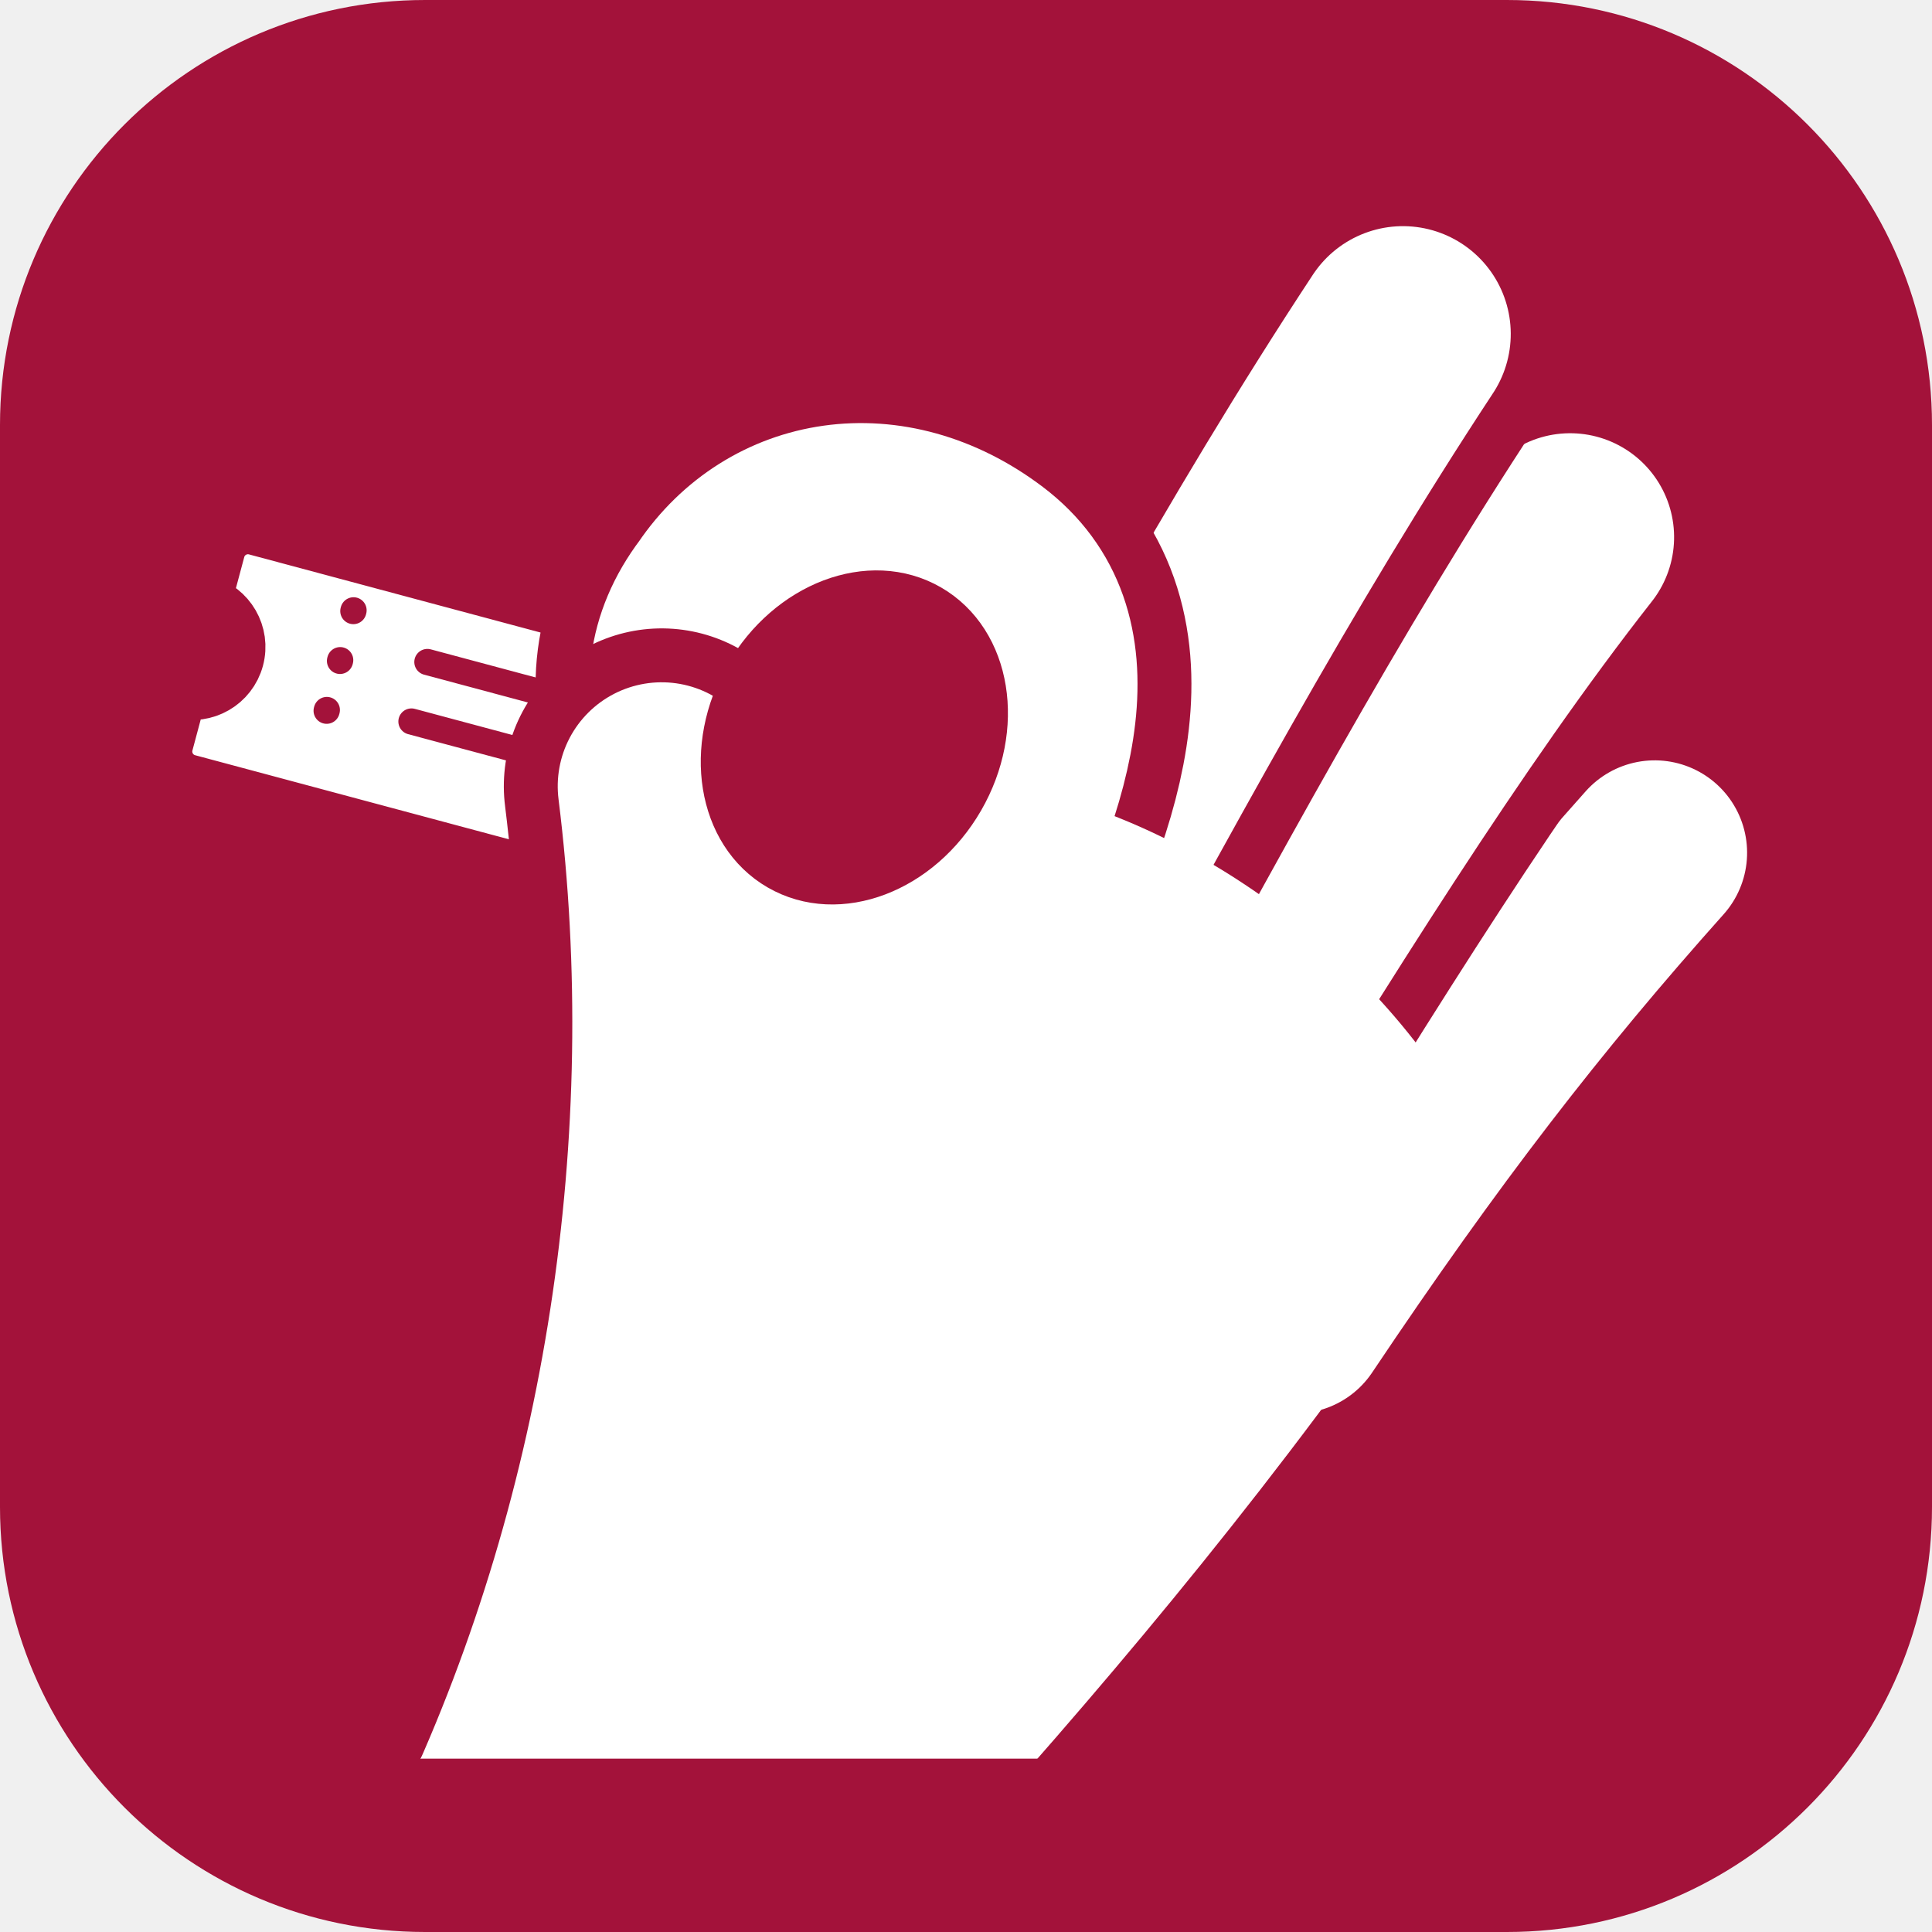
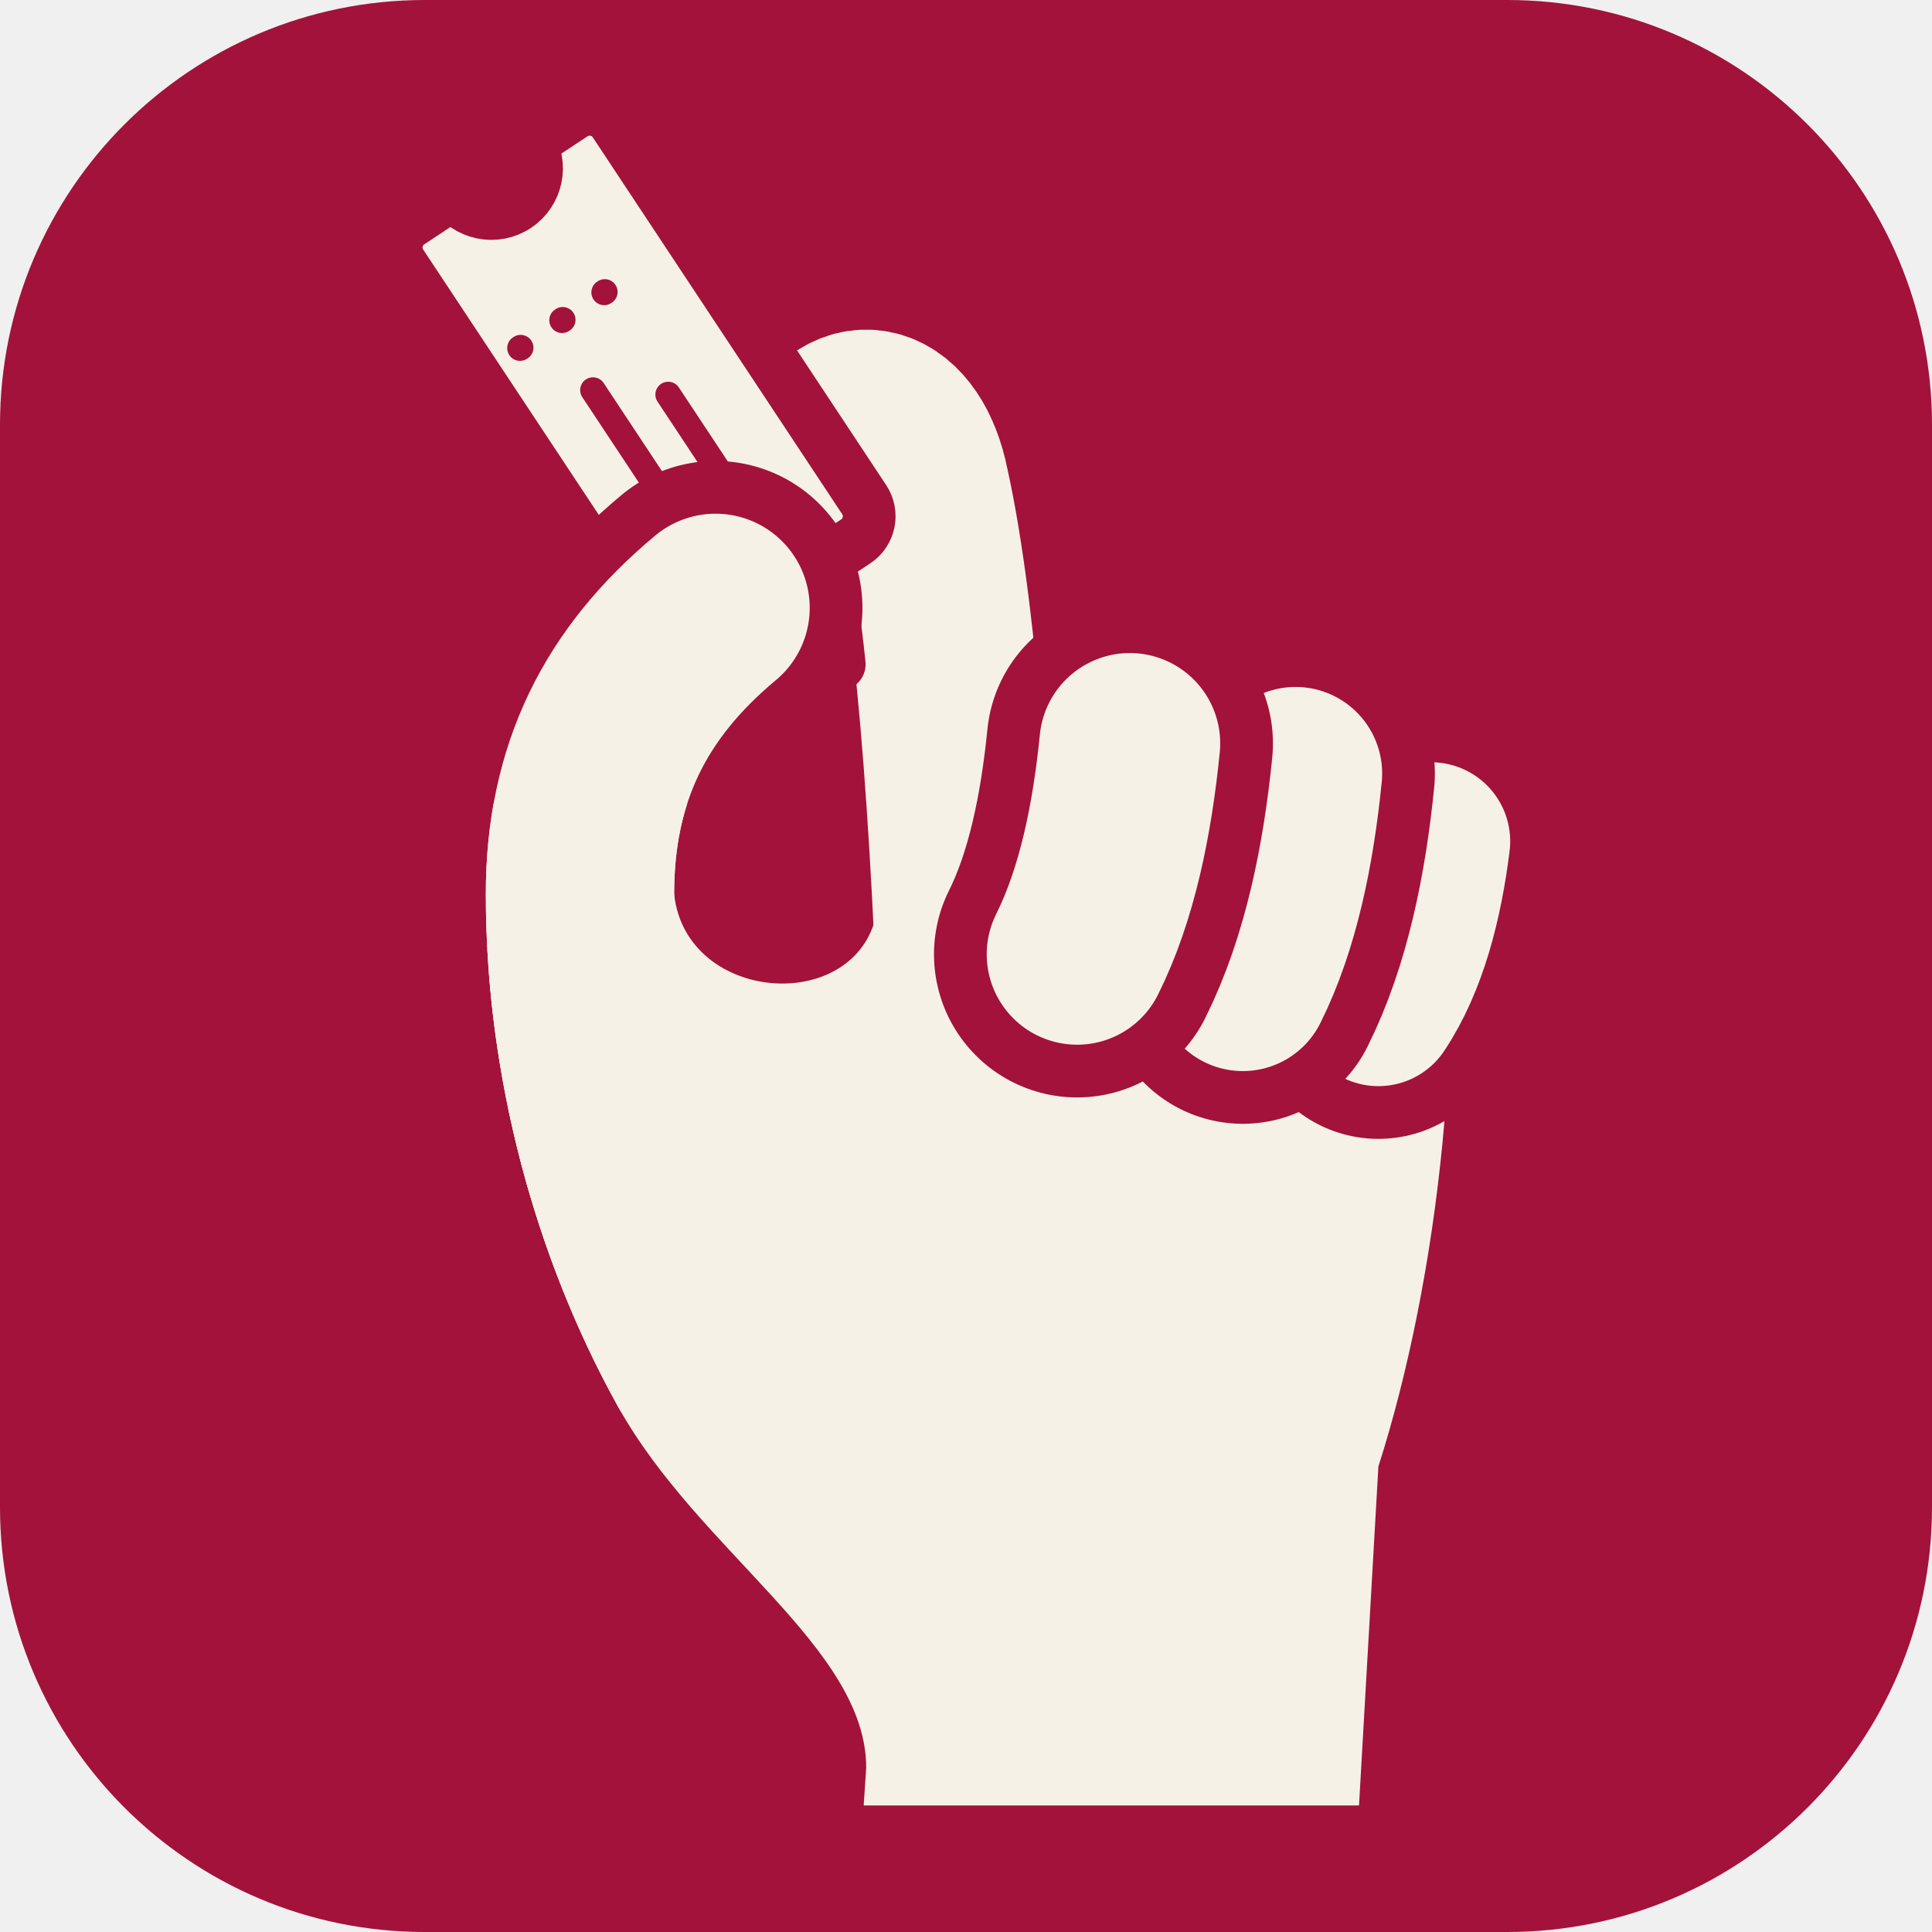
- <svg xmlns="http://www.w3.org/2000/svg" viewBox="-5.4 -2.4 250.9 250.9">
+ <svg xmlns="http://www.w3.org/2000/svg" viewBox="-21.0 15.3 256.5 256.5">
  <defs>
-     <mask id="li-fav-hole" maskUnits="userSpaceOnUse" x="-100" y="-100" width="400" height="400">
-       <rect x="-100" y="-100" width="400" height="400" fill="#fff" />
-       <ellipse cx="88.5" cy="103" rx="15.5" ry="19" transform="rotate(0 88.5 103)" fill="#000" />
-     </mask>
+     <clipPath id="li-fav-thumbtop">
+       <rect x="-100" y="-100" width="400" height="222" />
+     </clipPath>
    <clipPath id="li-fav-clip">
-       <rect x="-100" y="-100" width="400" height="326.0" />
+       <rect x="-100" y="-100" width="400" height="355" />
    </clipPath>
  </defs>
-   <rect x="-5.4" y="-2.4" width="250.9" height="250.9" rx="55.2" fill="#A3123A" />
+   <rect x="-21.0" y="15.3" width="256.5" height="256.5" rx="56.4" fill="#A3123A" />
  <g clip-path="url(#li-fav-clip)">
-     <g transform="rotate(30.0 115 130)">
-       <g mask="url(#li-fav-hole)">
-         <g transform="translate(41 127) rotate(-15)">
-           <path d="M-30,-17 H30 a4,4 0 0 1 4,4 V-6 a6,6 0 0 0 0,12 V13 a4,4 0 0 1 -4,4 H-30 a4,4 0 0 1 -4,-4 V6 a6,6 0 0 0 0,-12 V-13 a4,4 0 0 1 4,-4 Z" fill="#FFFFFF" stroke="#A3123A" stroke-width="7" stroke-linejoin="round" />
-           <path d="M-26,-13 H-6 V13 H-26 Z" fill="#A3123A" opacity="0" />
-           <line x1="-15" y1="-10" x2="-15" y2="10" stroke="#A3123A" stroke-width="3.4" stroke-linecap="round" stroke-dasharray="0.1 6.6" />
-           <path d="M-4,-6 H18 M-4,2 H12" stroke="#A3123A" stroke-width="3.4" stroke-linecap="round" />
-         </g>
-         <path d="M110,98 C134,90 166,94 188,110 C186,146 181,178 175,208 C171,232 169,256 169,280 L104,280 C105,256 107,236 108,214 C105,196 104,170 106,148 C107,130 107,112 110,98 Z" fill="#FFFFFF" stroke="#A3123A" stroke-width="14" stroke-linejoin="round" />
-         <path d="M176,140 C178,110 181,88 186,64" fill="none" stroke="#A3123A" stroke-width="38" stroke-linecap="round" stroke-linejoin="round" />
-         <path d="M176,140 C178,110 181,88 186,64" fill="none" stroke="#FFFFFF" stroke-width="24" stroke-linecap="round" stroke-linejoin="round" />
-         <path d="M150,130 C151,95 152,62 156,34" fill="none" stroke="#A3123A" stroke-width="41" stroke-linecap="round" stroke-linejoin="round" />
-         <path d="M150,130 C151,95 152,62 156,34" fill="none" stroke="#FFFFFF" stroke-width="27" stroke-linecap="round" stroke-linejoin="round" />
-         <path d="M124,128 C123,90 122,56 124,22" fill="none" stroke="#A3123A" stroke-width="42" stroke-linecap="round" stroke-linejoin="round" />
-         <path d="M124,128 C123,90 122,56 124,22" fill="none" stroke="#FFFFFF" stroke-width="28" stroke-linecap="round" stroke-linejoin="round" />
-         <path d="M114,118 C113,94 108,76 92,74 C76,72 64,82 63,96 C62,104 65,110 70,114" fill="none" stroke="#A3123A" stroke-width="37" stroke-linecap="round" stroke-linejoin="round" />
-         <path d="M114,118 C113,94 108,76 92,74 C76,72 64,82 63,96 C62,104 65,110 70,114" fill="none" stroke="#FFFFFF" stroke-width="23" stroke-linecap="round" stroke-linejoin="round" />
-         <path d="M120,250 C116,204 98,158 70,121" fill="none" stroke="#A3123A" stroke-width="41" stroke-linecap="round" stroke-linejoin="round" />
-         <path d="M120,250 C116,204 98,158 70,121" fill="none" stroke="#FFFFFF" stroke-width="27" stroke-linecap="round" stroke-linejoin="round" />
-         <path d="M110,98 C134,90 166,94 188,110 C186,146 181,178 175,208 C171,232 169,256 169,280 L104,280 C105,256 107,236 108,214 C105,196 104,170 106,148 C107,130 107,112 110,98 Z" fill="#FFFFFF" />
-         <path d="M74,96 L100,80 L114,96 L114,165 L84,160 Z" fill="#FFFFFF" />
+     <g transform="rotate(0 120 150)">
+       <path d="M100,120 C120,112 152,112 170,122 C174,150 170,185 162,210 L158,280 L92,280 L94,250 C94,234 71.75,221.30 61.07,202.07 L59.45,199.05 L57.89,195.98 L56.41,192.85 L55.0,189.67 L53.67,186.44 L52.41,183.17 L51.23,179.85 L50.13,176.49 L49.1,173.1 L48.16,169.67 L47.3,166.2 L46.52,162.71 L45.83,159.19 L45.22,155.64 L44.7,152.08 L44.27,148.49 L43.94,144.88 L43.7,141.27 L52,138 L60,134 L68.5,134 C70,148 91,150 95,138 C97,130 99,124 100,120 Z" fill="#A3123A" stroke="#A3123A" stroke-width="14" stroke-linejoin="round" />
+       <path d="M108,165 C107,130 105,98 101,80 C99,70 92,68 88,76 C86,80 85,84 85,88" fill="none" stroke="#A3123A" stroke-width="38" stroke-linecap="round" stroke-linejoin="round" />
+       <path d="M72,196 C62,178 56,156 56,134 C56,118 62,106 74,96" fill="none" stroke="#A3123A" stroke-width="39" stroke-linecap="round" stroke-linejoin="round" />
+       <path d="M100,120 C120,112 152,112 170,122 C174,150 170,185 162,210 L158,280 L92,280 L94,250 C94,234 71.75,221.30 61.07,202.07 L59.45,199.05 L57.89,195.98 L56.41,192.85 L55.0,189.67 L53.67,186.44 L52.41,183.17 L51.23,179.85 L50.13,176.49 L49.1,173.1 L48.16,169.67 L47.3,166.2 L46.52,162.71 L45.83,159.19 L45.22,155.64 L44.7,152.08 L44.27,148.49 L43.94,144.88 L43.7,141.27 L52,138 L60,134 L68.5,134 C70,148 91,150 95,138 C97,130 99,124 100,120 Z" fill="#F6F1E7" />
+       <path d="M108,165 C107,130 105,98 101,80 C99,70 92,68 88,76 C86,80 85,84 85,88" fill="none" stroke="#F6F1E7" stroke-width="24" stroke-linecap="round" stroke-linejoin="round" />
+       <path d="M72,196 C62,178 56,156 56,134 C56,118 62,106 74,96" fill="none" stroke="#F6F1E7" stroke-width="25" stroke-linecap="round" stroke-linejoin="round" />
+       <path d="M90.42,103.49 L90.34,102.74 L90.26,102.0 L90.18,101.27 L90.09,100.54 L90.01,99.82 L89.92,99.11 L89.84,98.4 L89.75,97.7 L89.66,97.01 L89.57,96.33 L89.48,95.66 L89.39,94.99 L89.3,94.33 L89.21,93.68 L89.12,93.04 L89.02,92.41 L88.93,91.78 L88.84,91.16 L88.74,90.56 L88.64,89.96 L88.55,89.37 L88.45,88.79 L88.35,88.22 L88.25,87.65 L88.15,87.1 L88.05,86.56 L87.95,86.02 L87.85,85.5 L87.75,84.99 L87.64,84.48 L87.54,83.99 L87.44,83.51 L87.33,83.04" fill="none" stroke="#A3123A" stroke-width="7" stroke-linecap="round" stroke-linejoin="round" />
+       <g transform="translate(63 66) rotate(-123.5)">
+         <path d="M-30,-17 H30 a4,4 0 0 1 4,4 V-6 a6,6 0 0 0 0,12 V13 a4,4 0 0 1 -4,4 H-30 a4,4 0 0 1 -4,-4 V6 a6,6 0 0 0 0,-12 V-13 a4,4 0 0 1 4,-4 Z" fill="#F6F1E7" stroke="#A3123A" stroke-width="7" stroke-linejoin="round" />
+         <line x1="12" y1="-10" x2="12" y2="10" stroke="#A3123A" stroke-width="3.4" stroke-linecap="round" stroke-dasharray="0.1 6.6" />
+         <path d="M-18,-5 H2 M-18,3 H-4" stroke="#A3123A" stroke-width="3.4" stroke-linecap="round" />
      </g>
-       <ellipse cx="88.5" cy="103" rx="15.5" ry="19" transform="rotate(0 88.5 103)" fill="none" stroke="#A3123A" stroke-width="7" />
+       <g clip-path="url(#li-fav-thumbtop)">
+         <path d="M72,196 C62,178 56,156 56,134 C56,118 62,106 74,96" fill="none" stroke="#A3123A" stroke-width="39" stroke-linecap="round" stroke-linejoin="round" />
+       </g>
+       <path d="M72,196 C62,178 56,156 56,134 C56,118 62,106 74,96" fill="none" stroke="#F6F1E7" stroke-width="25" stroke-linecap="round" stroke-linejoin="round" />
+       <path d="M169,127 C168,135 166,143 162,149" fill="none" stroke="#A3123A" stroke-width="35" stroke-linecap="round" stroke-linejoin="round" />
+       <path d="M169,127 C168,135 166,143 162,149" fill="none" stroke="#F6F1E7" stroke-width="21" stroke-linecap="round" stroke-linejoin="round" />
+       <path d="M151,118 C150,128 148,138 144,146" fill="none" stroke="#A3123A" stroke-width="37" stroke-linecap="round" stroke-linejoin="round" />
+       <path d="M151,118 C150,128 148,138 144,146" fill="none" stroke="#F6F1E7" stroke-width="23" stroke-linecap="round" stroke-linejoin="round" />
+       <path d="M129,114 C128,124 126,134 122,142" fill="none" stroke="#A3123A" stroke-width="38" stroke-linecap="round" stroke-linejoin="round" />
+       <path d="M129,114 C128,124 126,134 122,142" fill="none" stroke="#F6F1E7" stroke-width="24" stroke-linecap="round" stroke-linejoin="round" />
    </g>
  </g>
</svg>
